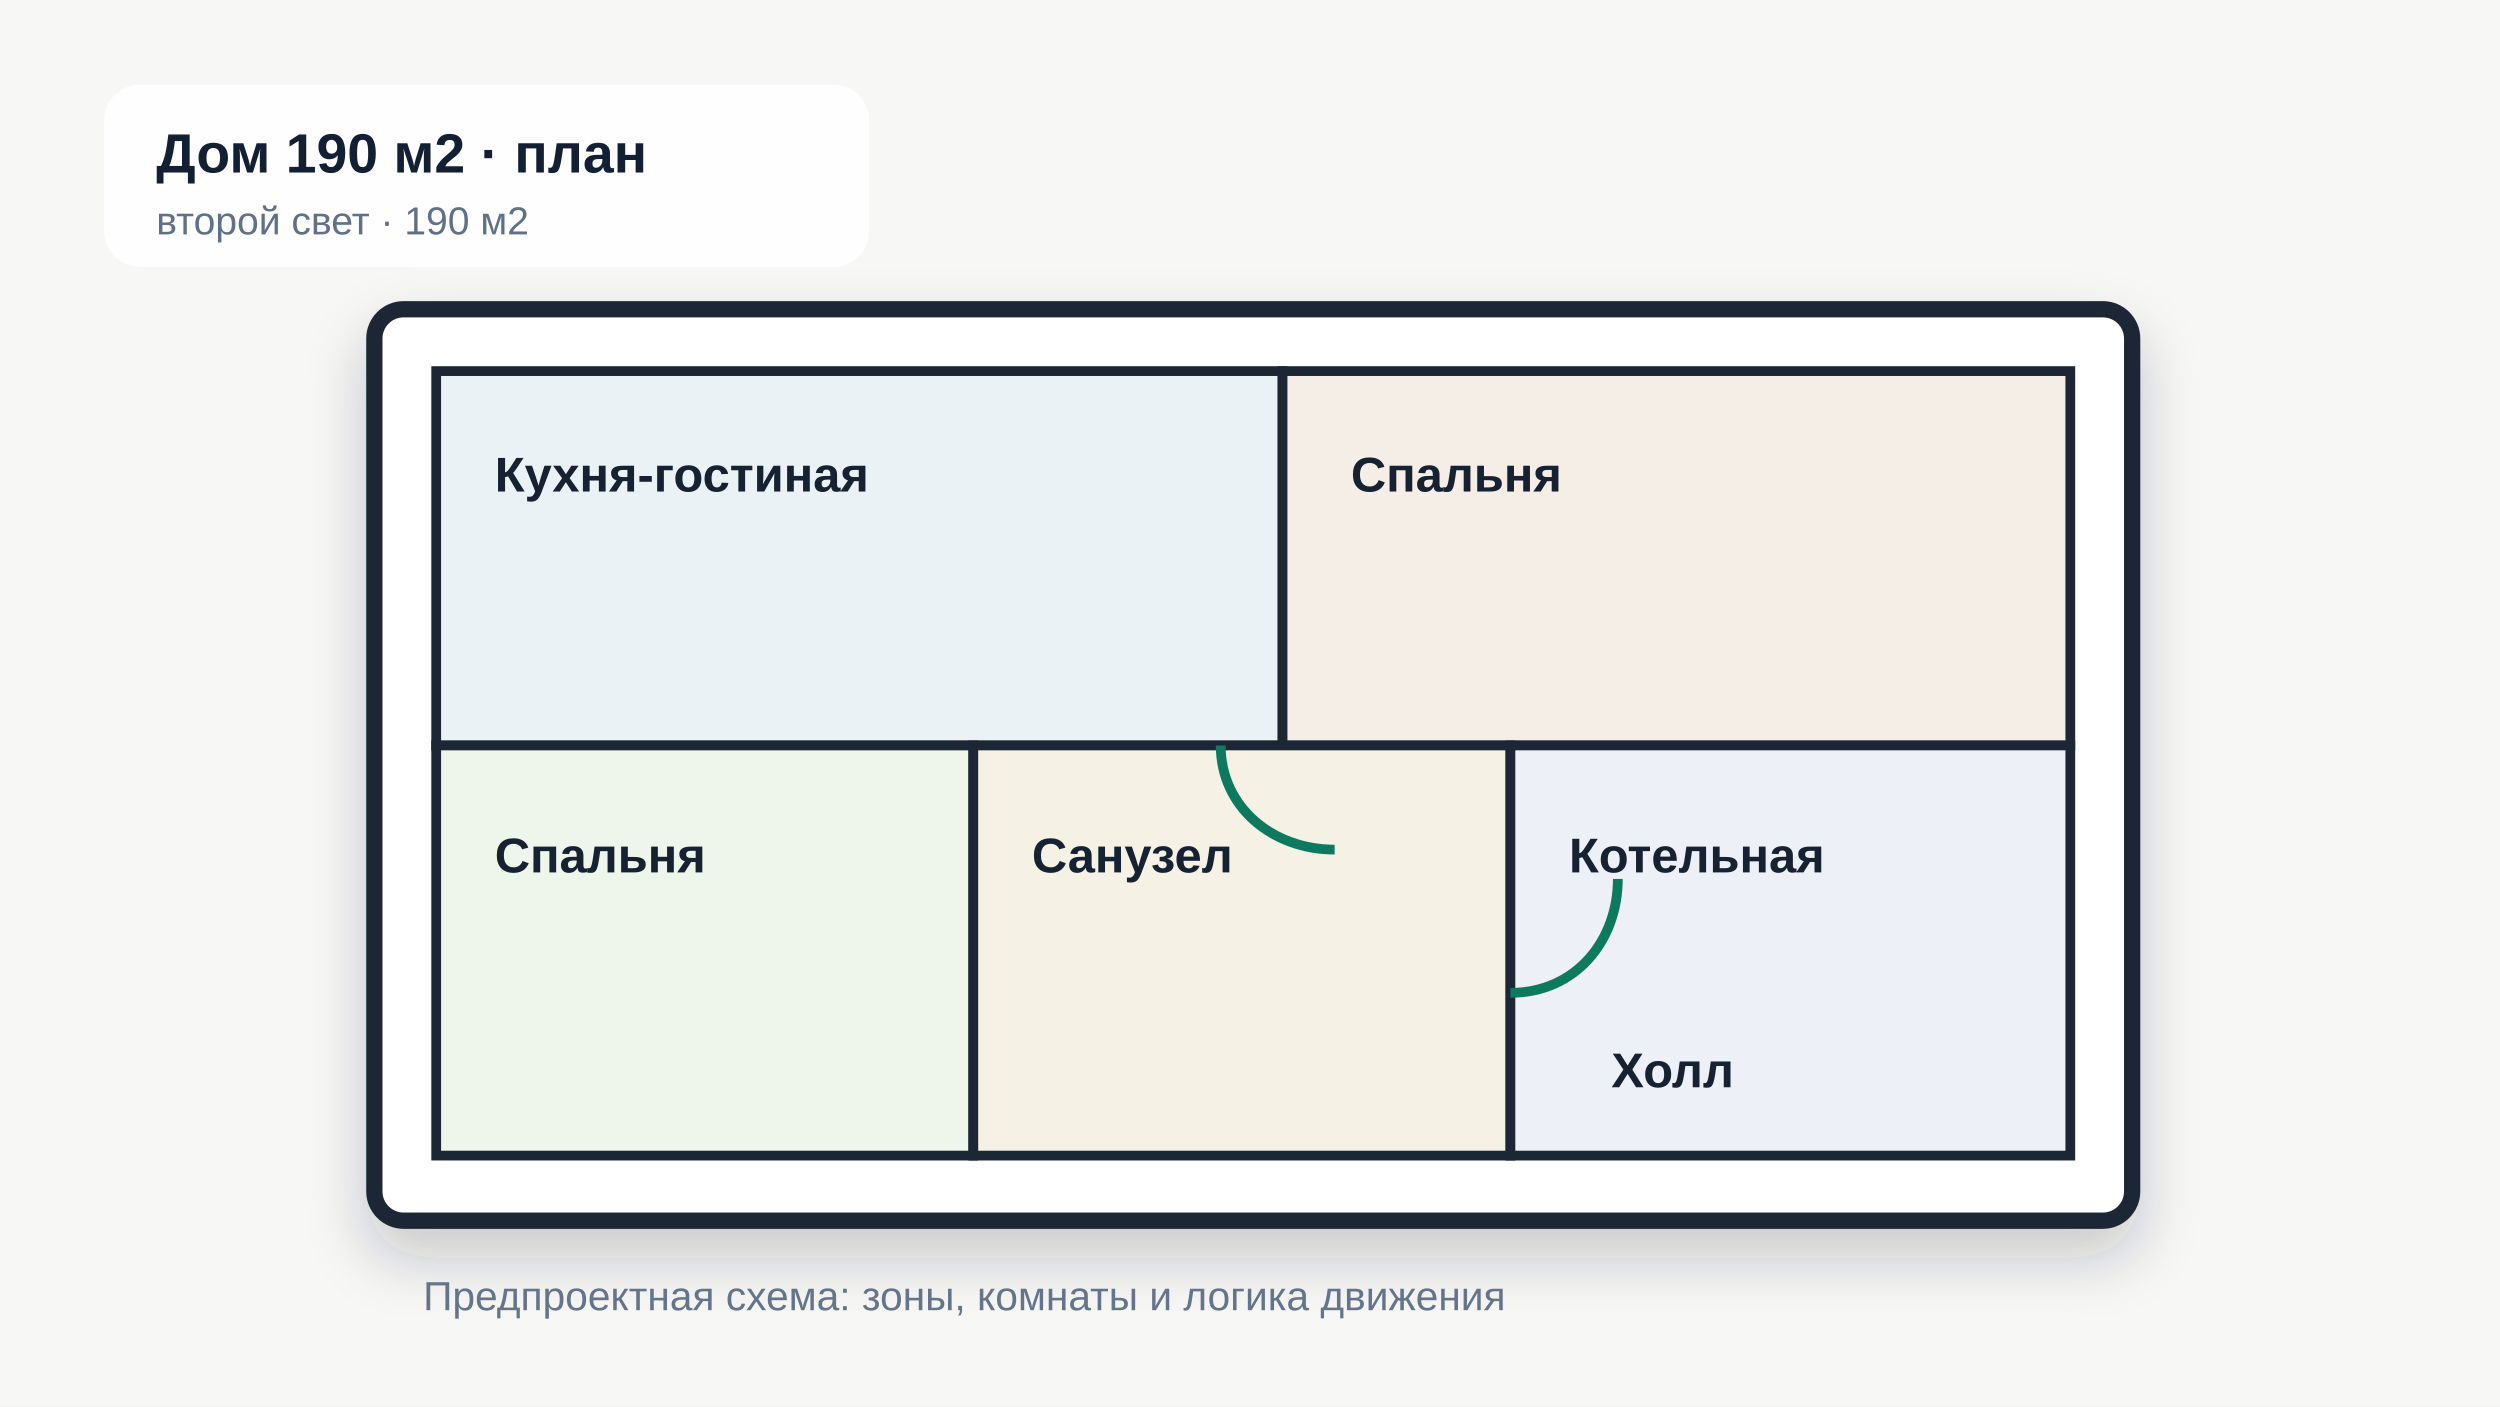
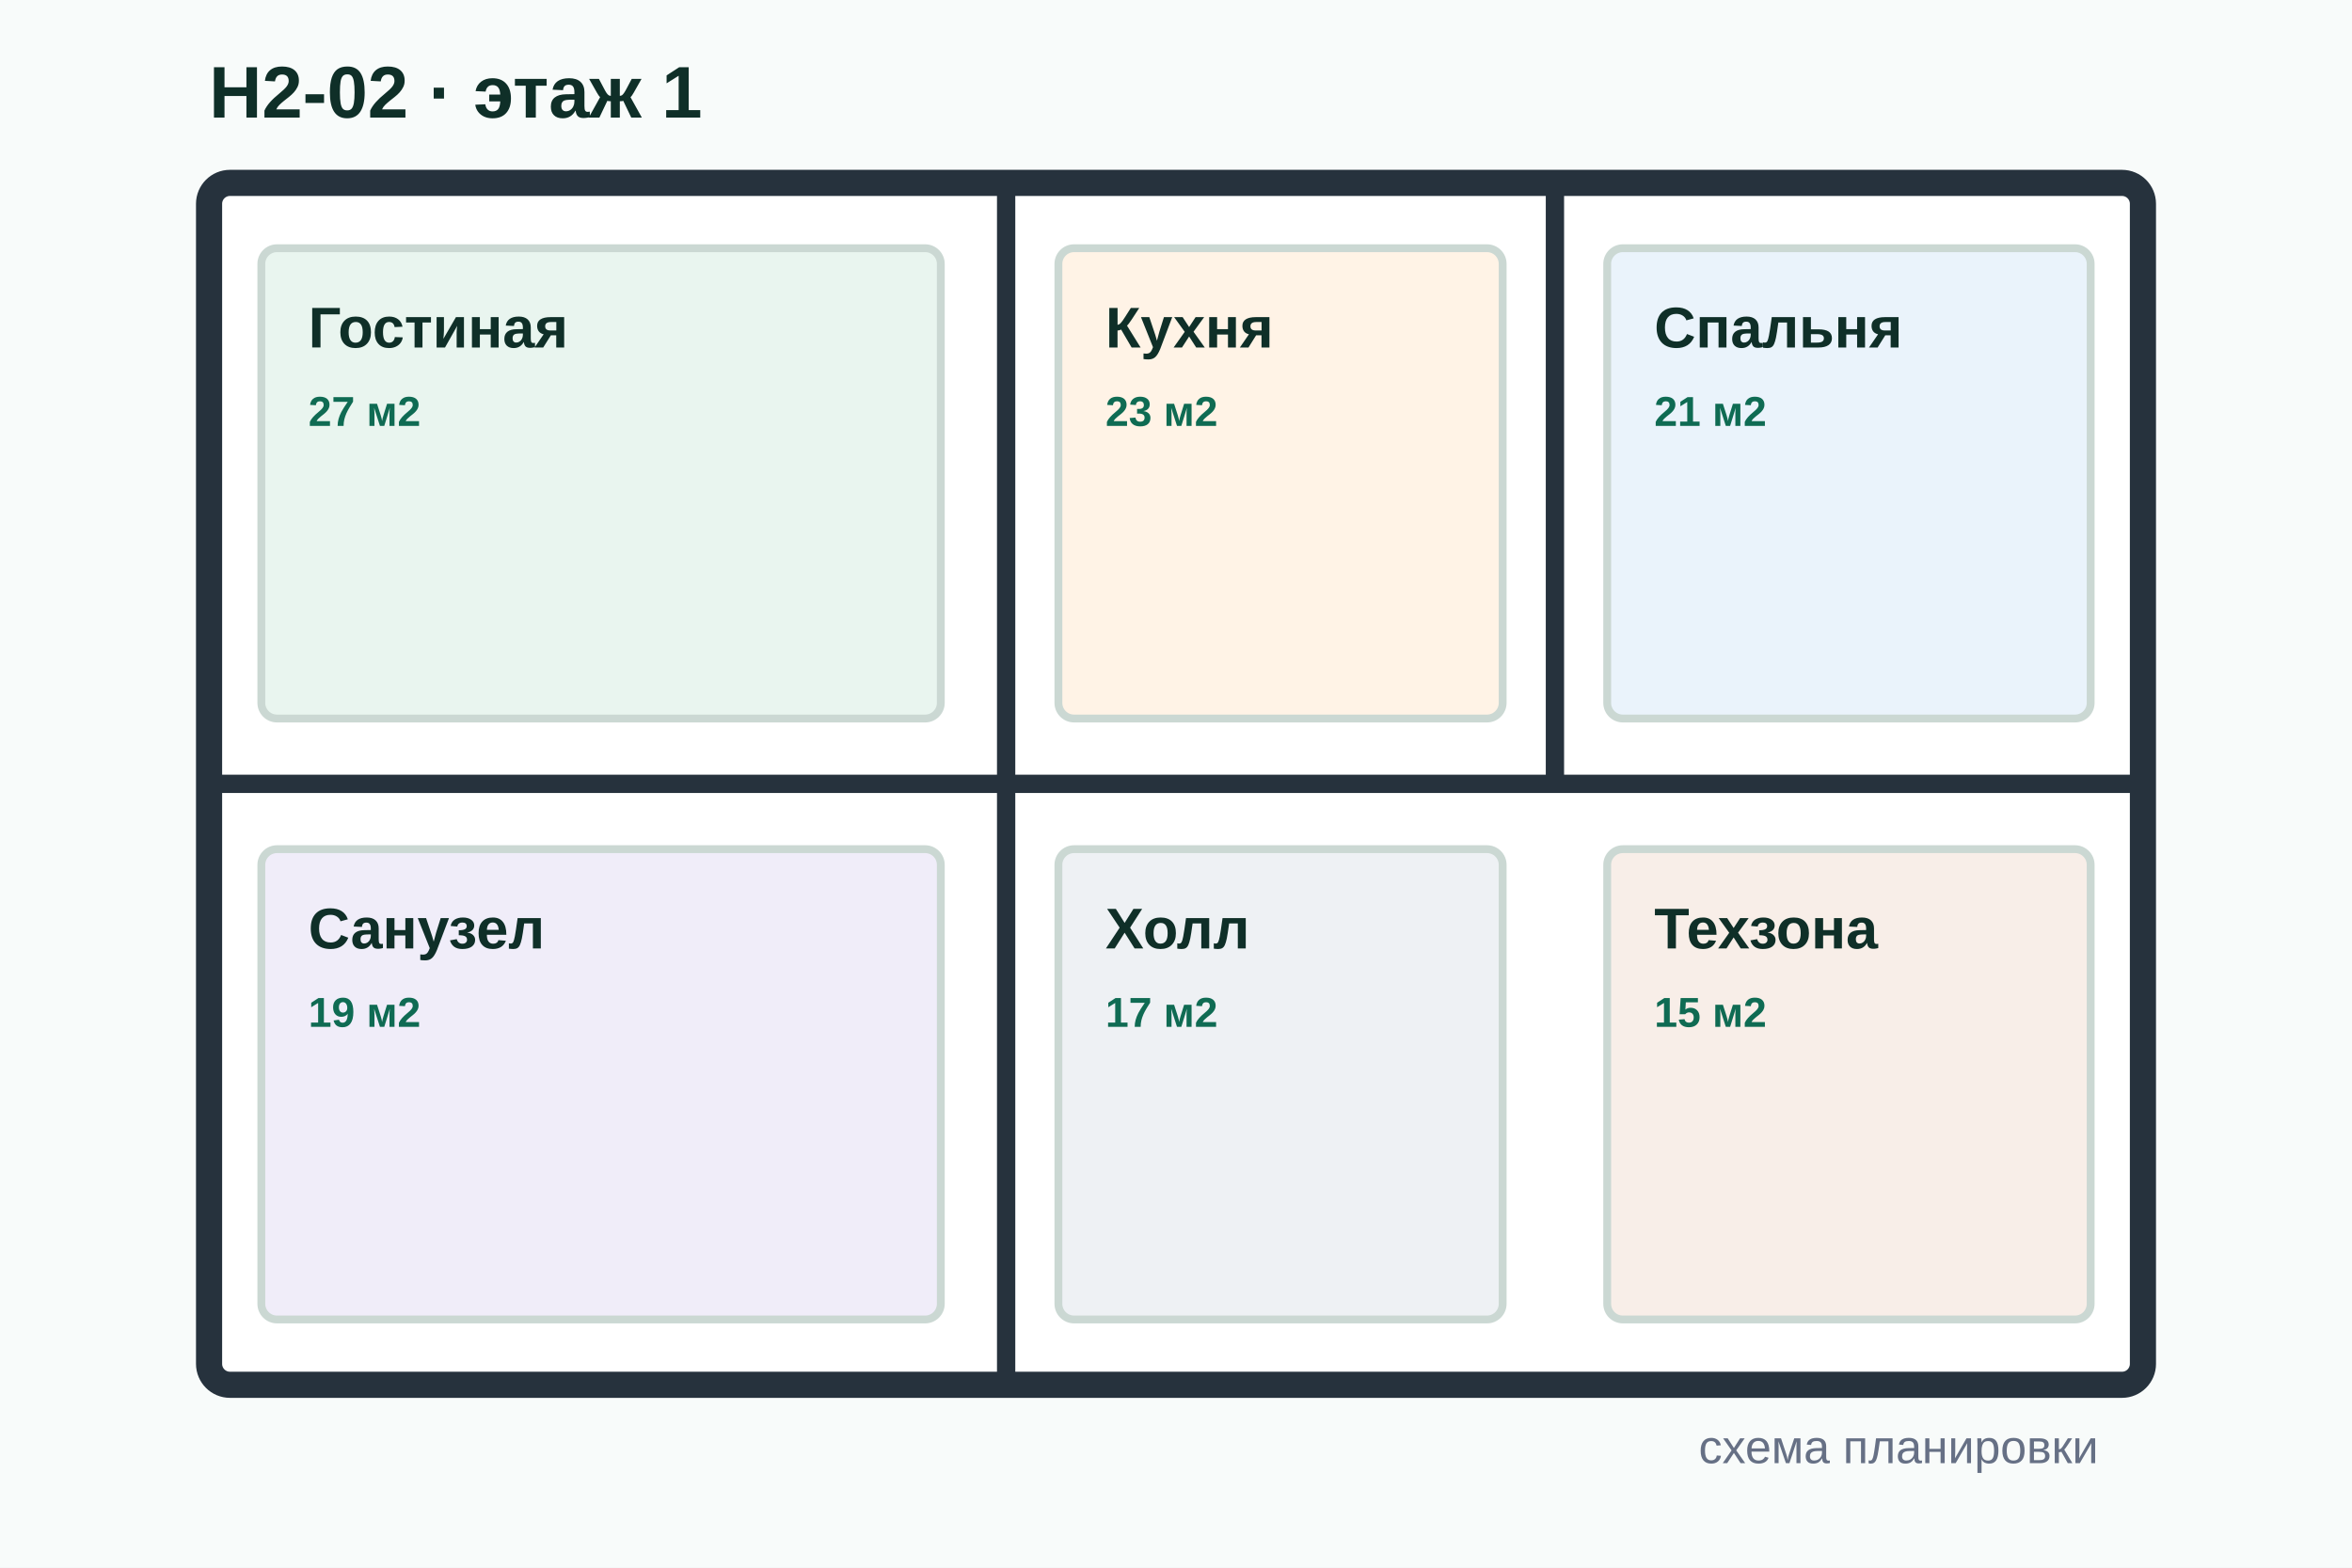
- <svg xmlns="http://www.w3.org/2000/svg" width="1536" height="864" viewBox="0 0 1536 864" role="img">
+ <svg xmlns="http://www.w3.org/2000/svg" viewBox="0 0 900 600" width="900" height="600" role="img">
  <defs>
-     <linearGradient id="sky" x1="0" x2="0" y1="0" y2="1">
-       <stop offset="0" stop-color="#d8f0ff" />
-       <stop offset="1" stop-color="#f7fbff" />
+     <linearGradient id="sky" x1="0" y1="0" x2="0" y2="1">
+       <stop offset="0" stop-color="#bfe6ff" />
+       <stop offset="1" stop-color="#eef8ff" />
    </linearGradient>
-     <linearGradient id="glass" x1="0" x2="1" y1="0" y2="1">
-       <stop offset="0" stop-color="#bfe4f4" />
-       <stop offset="1" stop-color="#33485e" />
+     <linearGradient id="glass" x1="0" y1="0" x2="1" y2="1">
+       <stop offset="0" stop-color="#dff6ff" />
+       <stop offset="1" stop-color="#5f8da2" />
    </linearGradient>
-     <filter id="shadow" x="-20%" y="-20%" width="140%" height="140%">
-       <feDropShadow dx="0" dy="18" stdDeviation="18" flood-color="#1d2733" flood-opacity=".22" />
+     <linearGradient id="room" x1="0" y1="0" x2="1" y2="1">
+       <stop offset="0" stop-color="#ffffff" />
+       <stop offset="1" stop-color="#edf4ef" />
+     </linearGradient>
+     <filter id="shadow" x="-20%" y="-20%" width="140%" height="160%">
+       <feDropShadow dx="0" dy="18" stdDeviation="18" flood-color="#1f2937" flood-opacity="0.18" />
    </filter>
  </defs>
-   <rect width="1536" height="864" fill="#f7f8f6" />
-   <rect x="64" y="52" width="470" height="112" rx="22" fill="#ffffff" opacity=".9" />
-   <text x="96" y="106" font-family="Arial, sans-serif" font-size="34" font-weight="700" fill="#132033">Дом 190 м2 · план</text>
-   <text x="96" y="144" font-family="Arial, sans-serif" font-size="24" fill="#607087">второй свет · 190 м2</text>
-   <g transform="translate(230 190)" filter="url(#shadow)">
-     <rect x="0" y="0" width="1080" height="560" rx="18" fill="#ffffff" stroke="#1d2835" stroke-width="10" />
-     <rect x="38" y="38" width="520" height="230" fill="#eaf2f5" stroke="#1d2835" stroke-width="6" />
-     <rect x="558" y="38" width="484" height="230" fill="#f5eee7" stroke="#1d2835" stroke-width="6" />
-     <rect x="38" y="268" width="330" height="252" fill="#eef5ea" stroke="#1d2835" stroke-width="6" />
-     <rect x="368" y="268" width="330" height="252" fill="#f5f1e4" stroke="#1d2835" stroke-width="6" />
-     <rect x="698" y="268" width="344" height="252" fill="#edf0f6" stroke="#1d2835" stroke-width="6" />
-     <text x="74" y="112" font-family="Arial, sans-serif" font-size="30" font-weight="700" fill="#152132">Кухня-гостиная</text>
-     <text x="600" y="112" font-family="Arial, sans-serif" font-size="30" font-weight="700" fill="#152132">Спальня</text>
-     <text x="74" y="346" font-family="Arial, sans-serif" font-size="30" font-weight="700" fill="#152132">Спальня</text>
-     <text x="404" y="346" font-family="Arial, sans-serif" font-size="30" font-weight="700" fill="#152132">Санузел</text>
-     <text x="734" y="346" font-family="Arial, sans-serif" font-size="30" font-weight="700" fill="#152132">Котельная</text>
-     <text x="760" y="478" font-family="Arial, sans-serif" font-size="30" font-weight="700" fill="#152132">Холл</text>
-     <path d="M520 268 C520 306 552 332 590 332" fill="none" stroke="#0b7a61" stroke-width="6" />
-     <path d="M698 420 C738 420 764 388 764 350" fill="none" stroke="#0b7a61" stroke-width="6" />
-   </g>
-   <text x="260" y="805" font-family="Arial, sans-serif" font-size="25" fill="#64748b">Предпроектная схема: зоны, комнаты и логика движения</text>
+   <rect width="900" height="600" fill="#f8fbfa" />
+   <rect x="80" y="70" width="740" height="460" rx="8" fill="#ffffff" stroke="#26323d" stroke-width="10" />
+   <path d="M80 300 H820 M385 70 V530 M595 70 V300" stroke="#26323d" stroke-width="7" />
+   <rect x="100" y="95" width="260" height="180" rx="6" fill="#e9f5ef" stroke="#cbd8d3" stroke-width="3" />
+   <text x="118" y="133" fill="#0f2f28" font-family="Arial, sans-serif" font-size="22" font-weight="800">Гостиная</text>
+   <text x="118" y="163" fill="#0f6b53" font-family="Arial, sans-serif" font-size="16" font-weight="700">27 м2</text>
+   <rect x="405" y="95" width="170" height="180" rx="6" fill="#fff3e6" stroke="#cbd8d3" stroke-width="3" />
+   <text x="423" y="133" fill="#0f2f28" font-family="Arial, sans-serif" font-size="22" font-weight="800">Кухня</text>
+   <text x="423" y="163" fill="#0f6b53" font-family="Arial, sans-serif" font-size="16" font-weight="700">23 м2</text>
+   <rect x="615" y="95" width="185" height="180" rx="6" fill="#eaf3fb" stroke="#cbd8d3" stroke-width="3" />
+   <text x="633" y="133" fill="#0f2f28" font-family="Arial, sans-serif" font-size="22" font-weight="800">Спальня</text>
+   <text x="633" y="163" fill="#0f6b53" font-family="Arial, sans-serif" font-size="16" font-weight="700">21 м2</text>
+   <rect x="100" y="325" width="260" height="180" rx="6" fill="#f0edf9" stroke="#cbd8d3" stroke-width="3" />
+   <text x="118" y="363" fill="#0f2f28" font-family="Arial, sans-serif" font-size="22" font-weight="800">Санузел</text>
+   <text x="118" y="393" fill="#0f6b53" font-family="Arial, sans-serif" font-size="16" font-weight="700">19 м2</text>
+   <rect x="405" y="325" width="170" height="180" rx="6" fill="#eef1f4" stroke="#cbd8d3" stroke-width="3" />
+   <text x="423" y="363" fill="#0f2f28" font-family="Arial, sans-serif" font-size="22" font-weight="800">Холл</text>
+   <text x="423" y="393" fill="#0f6b53" font-family="Arial, sans-serif" font-size="16" font-weight="700">17 м2</text>
+   <rect x="615" y="325" width="185" height="180" rx="6" fill="#f8eee8" stroke="#cbd8d3" stroke-width="3" />
+   <text x="633" y="363" fill="#0f2f28" font-family="Arial, sans-serif" font-size="22" font-weight="800">Техзона</text>
+   <text x="633" y="393" fill="#0f6b53" font-family="Arial, sans-serif" font-size="16" font-weight="700">15 м2</text>
+   <text x="80" y="45" fill="#0f2f28" font-family="Arial, sans-serif" font-size="28" font-weight="800">H2-02 · этаж 1</text>
+   <text x="650" y="560" fill="#667085" font-family="Arial, sans-serif" font-size="18">схема планировки</text>
</svg>
